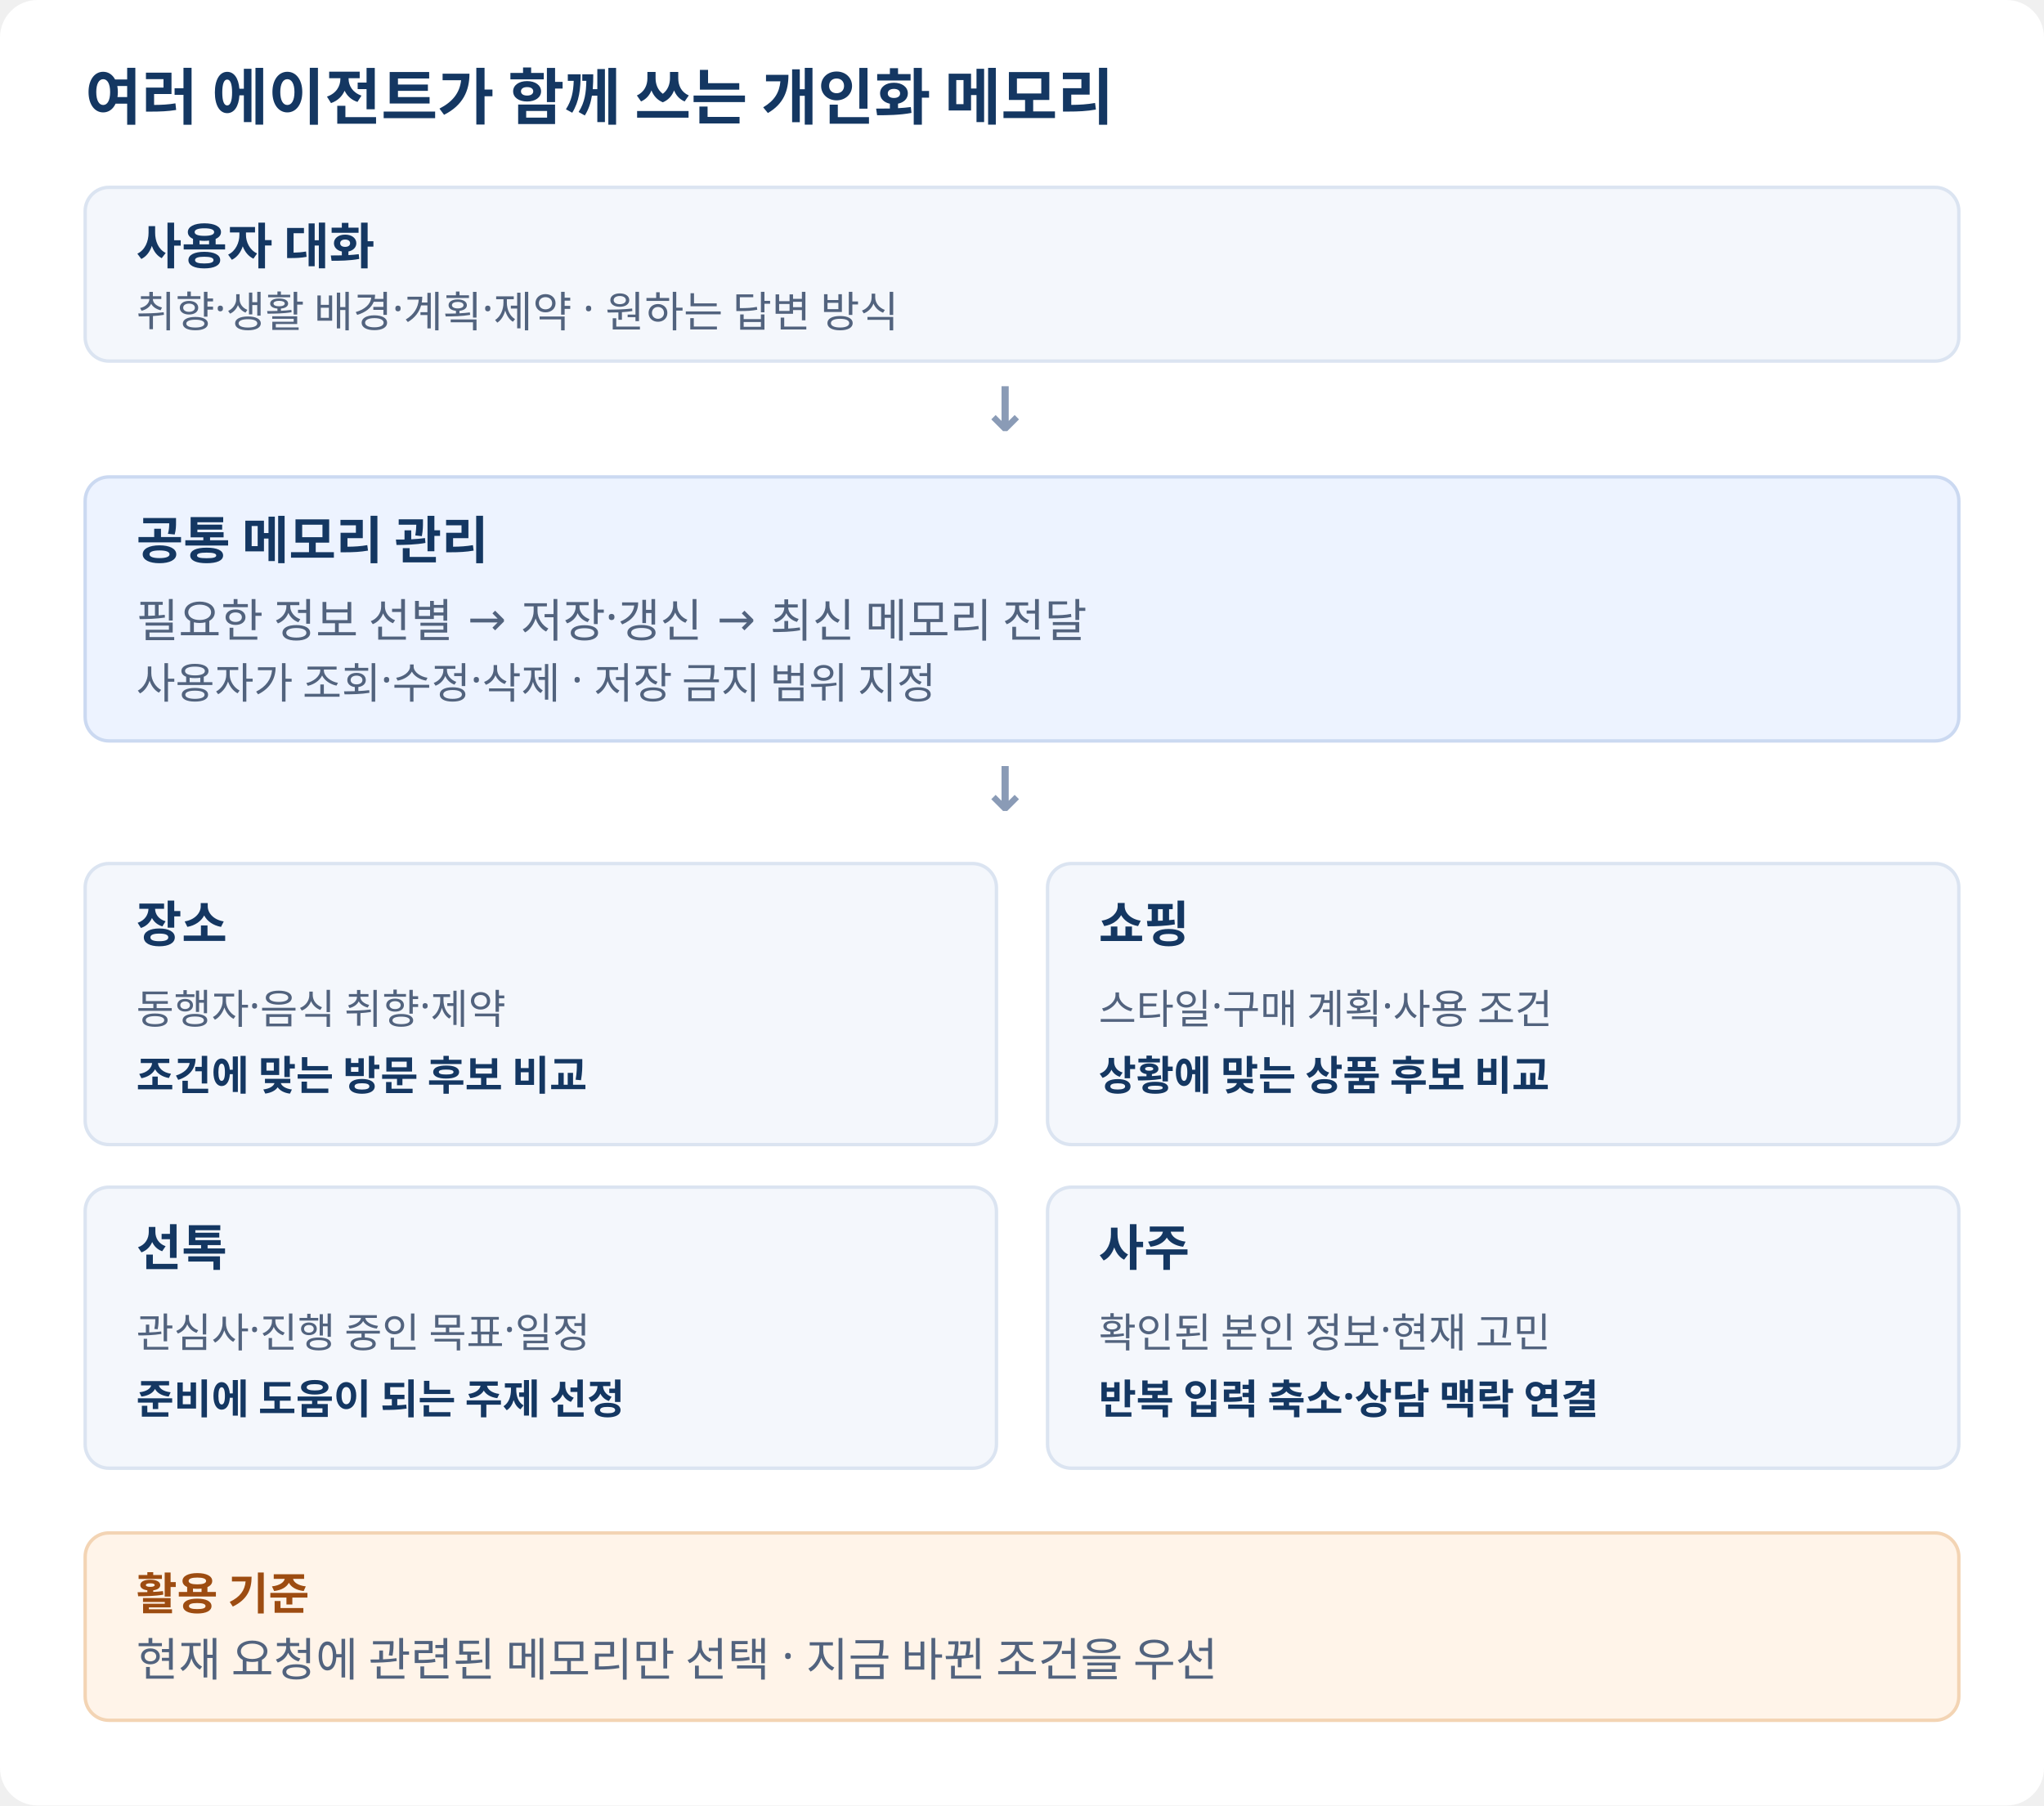
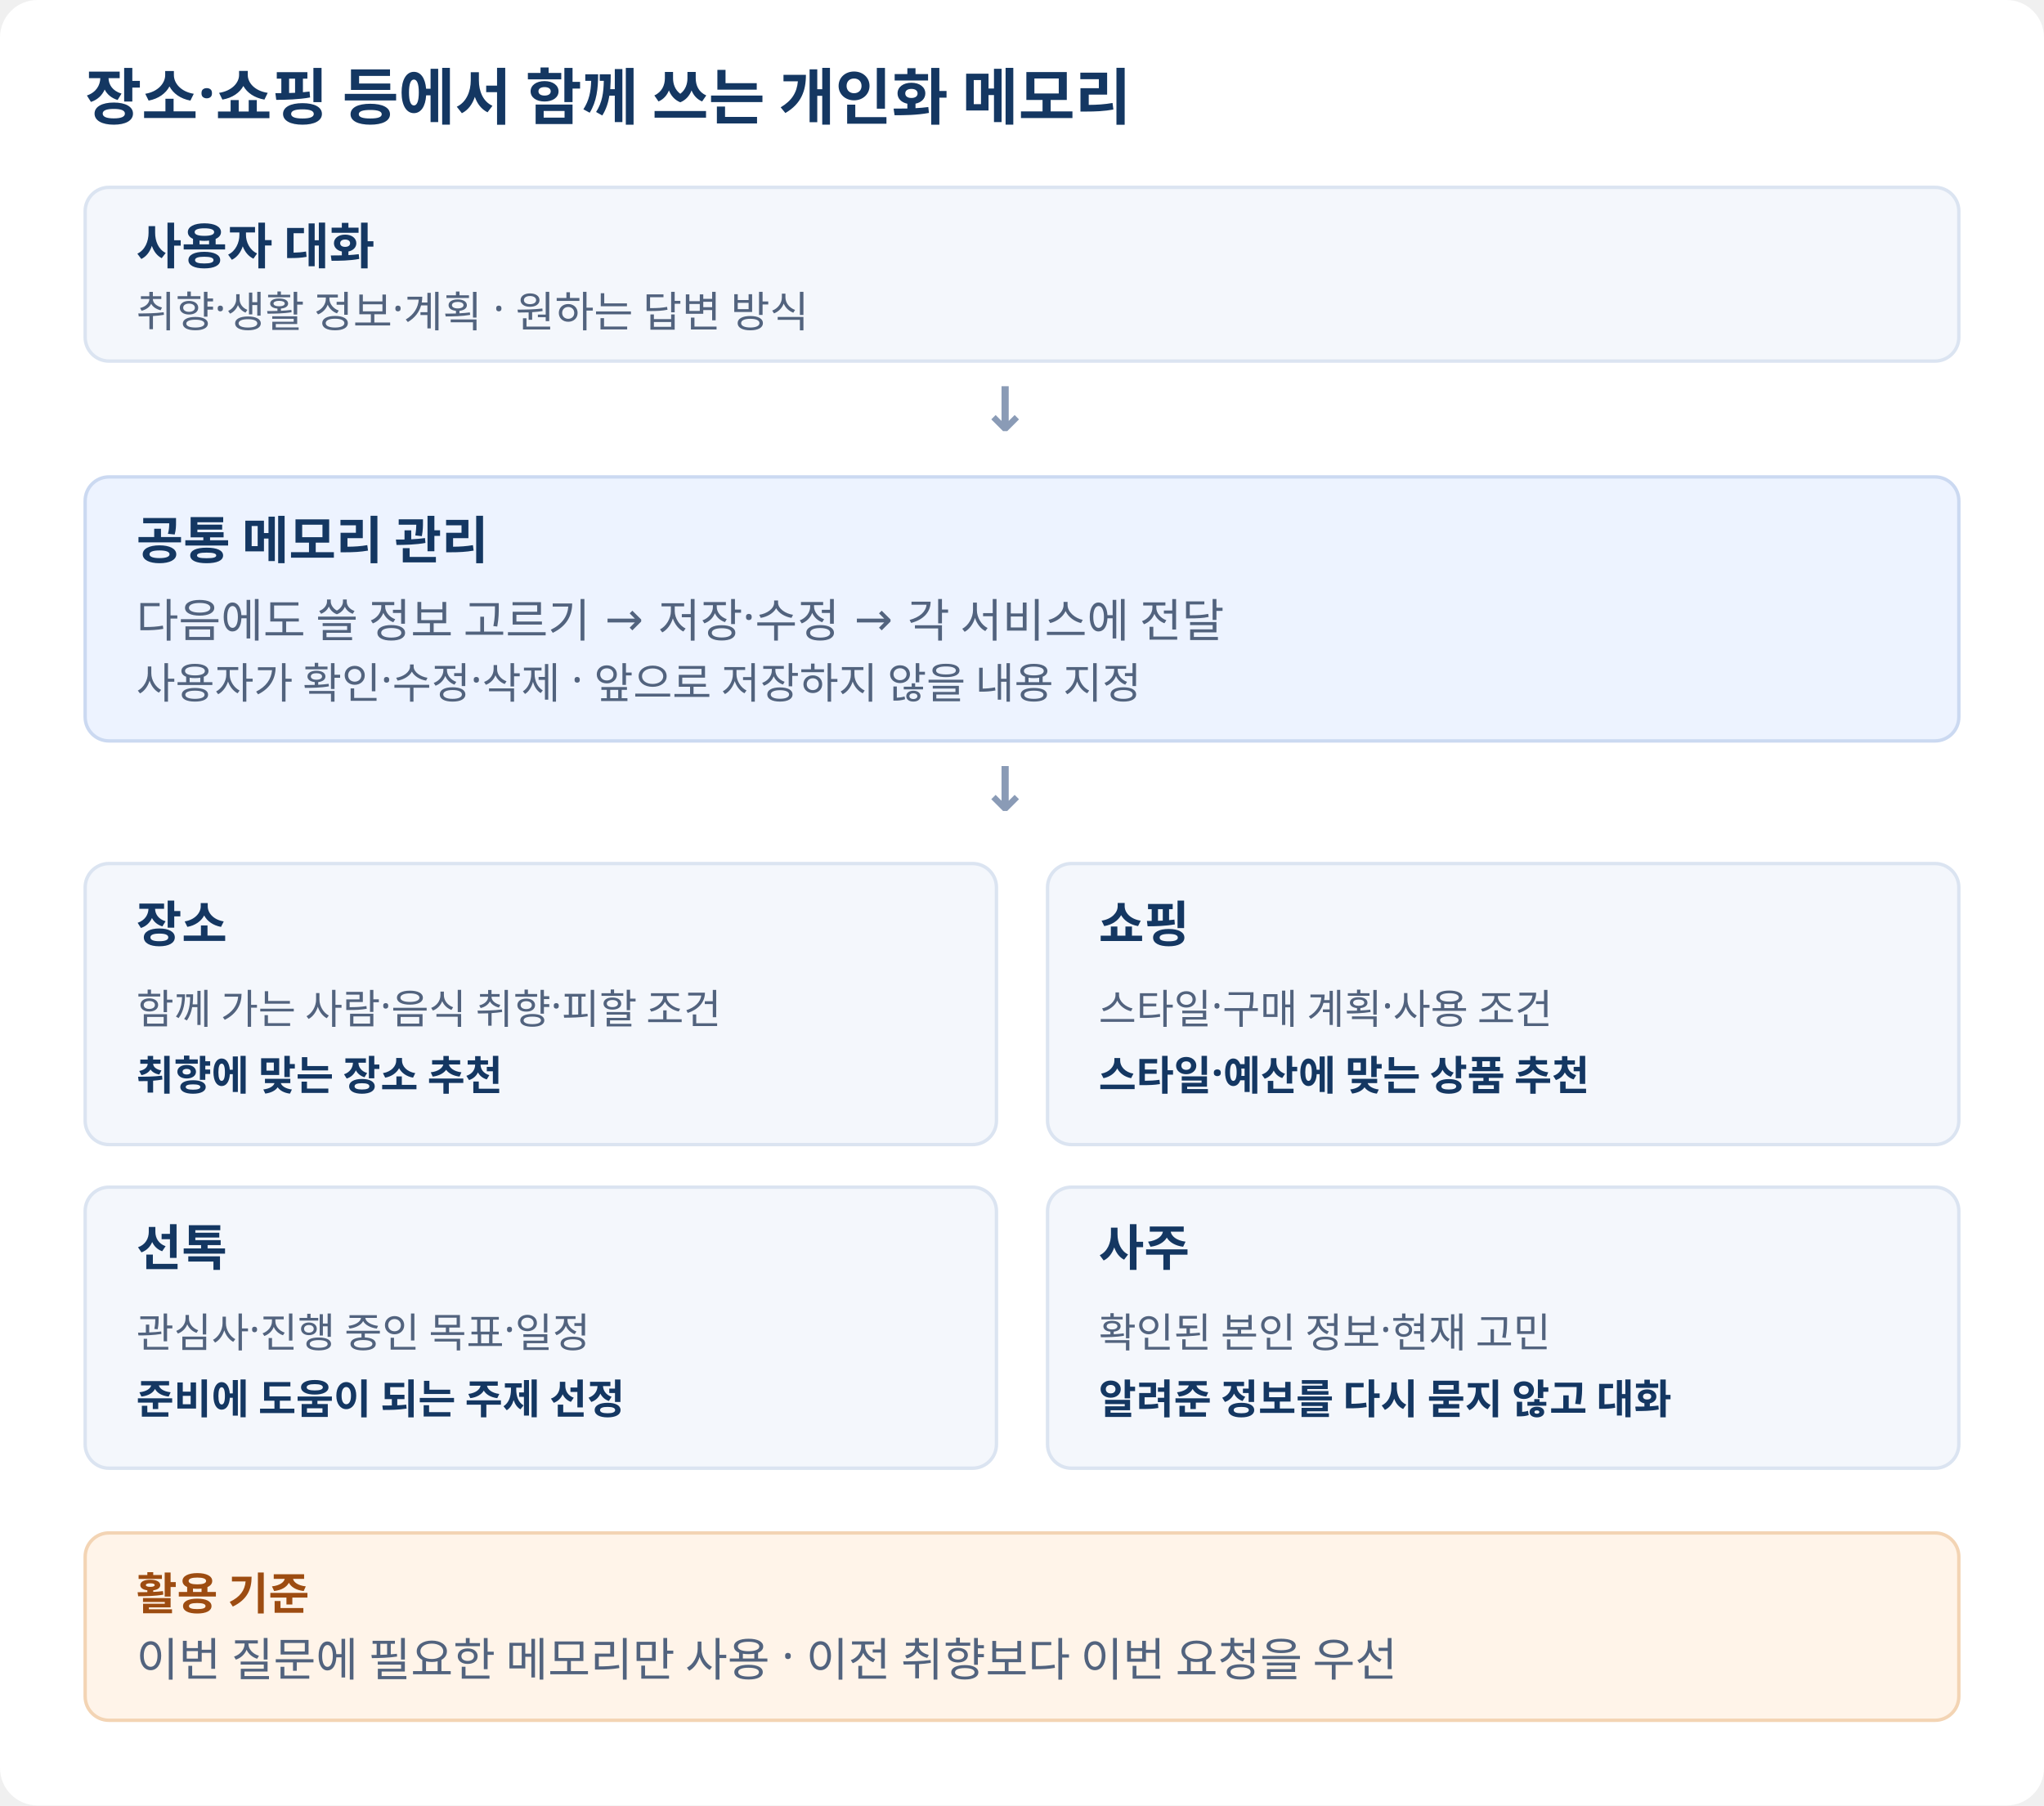
<svg xmlns="http://www.w3.org/2000/svg" width="1200" height="1060" viewBox="0 0 1200 1060">
  <rect width="1200" height="1060" rx="22" fill="white" />
  <g font-family="Pretendard,Apple SD Gothic Neo,Noto Sans KR,sans-serif">
-     <text x="50" y="70" font-size="36" font-weight="750" fill="#143762">여러 에이전트가 함께 쓰는 개인화 메모리</text>
+     <text x="50" y="70" font-size="36" font-weight="750" fill="#143762">장소·쇼핑 등에서 함께 쓰는 개인화 메모리</text>
    <rect x="50" y="110" width="1100" height="102" rx="14" fill="#f4f7fc" stroke="#dbe4f1" stroke-width="2" />
    <text x="80" y="155" font-size="29" font-weight="700" fill="#143762">사용자 대화</text>
-     <text x="80" y="192" font-size="25" font-weight="400" fill="#52637e">취향·생활 배경·계획·제약 · 원하는 답변 방식</text>
+     <text x="80" y="192" font-size="25" font-weight="400" fill="#52637e">취향·생활 정보·계획 · 원하는 답변 방식</text>
    <text x="575" y="253" font-size="36" font-weight="600" fill="#8a9bb6">↓</text>
    <rect x="50" y="280" width="1100" height="155" rx="14" fill="#edf3ff" stroke="#cbd9f1" stroke-width="2" />
    <text x="80" y="328" font-size="30" font-weight="700" fill="#143762">공통 메모리 관리</text>
-     <text x="80" y="374" font-size="27" font-weight="400" fill="#52637e">필요한 정보 선별 → 저장·갱신 → 최신 메모리 전달</text>
-     <text x="80" y="410" font-size="25" font-weight="400" fill="#52637e">사용자가 조회·수정·삭제 · 저장 금지 범위 지정</text>
+     <text x="80" y="374" font-size="27" font-weight="400" fill="#52637e">다음에도 쓸 정보 고르기 → 저장·수정 → 각 서비스에 전달</text>
+     <text x="80" y="410" font-size="25" font-weight="400" fill="#52637e">사용자가 확인·수정·삭제 · 앞으로 저장하지 않을 내용 지정</text>
    <text x="575" y="476" font-size="36" font-weight="600" fill="#8a9bb6">↓</text>
    <rect x="50" y="507" width="535" height="165" rx="14" fill="#f4f7fc" stroke="#dbe4f1" stroke-width="2" />
    <text x="80" y="553" font-size="29" font-weight="700" fill="#143762">장소</text>
-     <text x="80" y="601" font-size="24" font-weight="400" fill="#52637e">동행자·음식 취향·제약</text>
-     <text x="80" y="640" font-size="24" font-weight="600" fill="#143762">조건에 맞는 방문 후보 비교</text>
+     <text x="80" y="601" font-size="24" font-weight="400" fill="#52637e">함께 가는 사람·음식 취향·피할 조건</text>
+     <text x="80" y="640" font-size="24" font-weight="600" fill="#143762">취향에 맞는 장소 추천</text>
    <rect x="615" y="507" width="535" height="165" rx="14" fill="#f4f7fc" stroke="#dbe4f1" stroke-width="2" />
    <text x="645" y="553" font-size="29" font-weight="700" fill="#143762">쇼핑</text>
    <text x="645" y="601" font-size="24" font-weight="400" fill="#52637e">스타일·구매 계획·사용 조건</text>
-     <text x="645" y="640" font-size="24" font-weight="600" fill="#143762">상황에 맞는 상품 후보 비교</text>
+     <text x="645" y="640" font-size="24" font-weight="600" fill="#143762">스타일·예산에 맞는 상품 추천</text>
    <rect x="50" y="697" width="535" height="165" rx="14" fill="#f4f7fc" stroke="#dbe4f1" stroke-width="2" />
    <text x="80" y="743" font-size="29" font-weight="700" fill="#143762">선톡</text>
    <text x="80" y="791" font-size="24" font-weight="400" fill="#52637e">관심사·진행 중인 목표·일정</text>
    <text x="80" y="830" font-size="24" font-weight="600" fill="#143762">준비에 도움이 되는 주제 선정</text>
    <rect x="615" y="697" width="535" height="165" rx="14" fill="#f4f7fc" stroke="#dbe4f1" stroke-width="2" />
    <text x="645" y="743" font-size="29" font-weight="700" fill="#143762">사주</text>
    <text x="645" y="791" font-size="24" font-weight="400" fill="#52637e">확인된 본인 정보·현재 고민</text>
-     <text x="645" y="830" font-size="24" font-weight="600" fill="#143762">반복 입력 축소·상담 맥락 연결</text>
+     <text x="645" y="830" font-size="24" font-weight="600" fill="#143762">알려준 정보를 다시 묻지 않고 대화</text>
    <rect x="50" y="900" width="1100" height="110" rx="14" fill="#fff4e9" stroke="#f3d4b4" stroke-width="2" />
    <text x="80" y="945" font-size="26" font-weight="700" fill="#9d4c11">활용 기준</text>
-     <text x="80" y="984" font-size="27" font-weight="400" fill="#52637e">현재 요청에 관련된 메모리만 선택 · 지금 바뀐 조건을 우선</text>
+     <text x="80" y="984" font-size="27" font-weight="400" fill="#52637e">이번 질문에 필요한 메모리만 사용 · 이전 취향보다 이번 요청을 우선</text>
  </g>
</svg>
